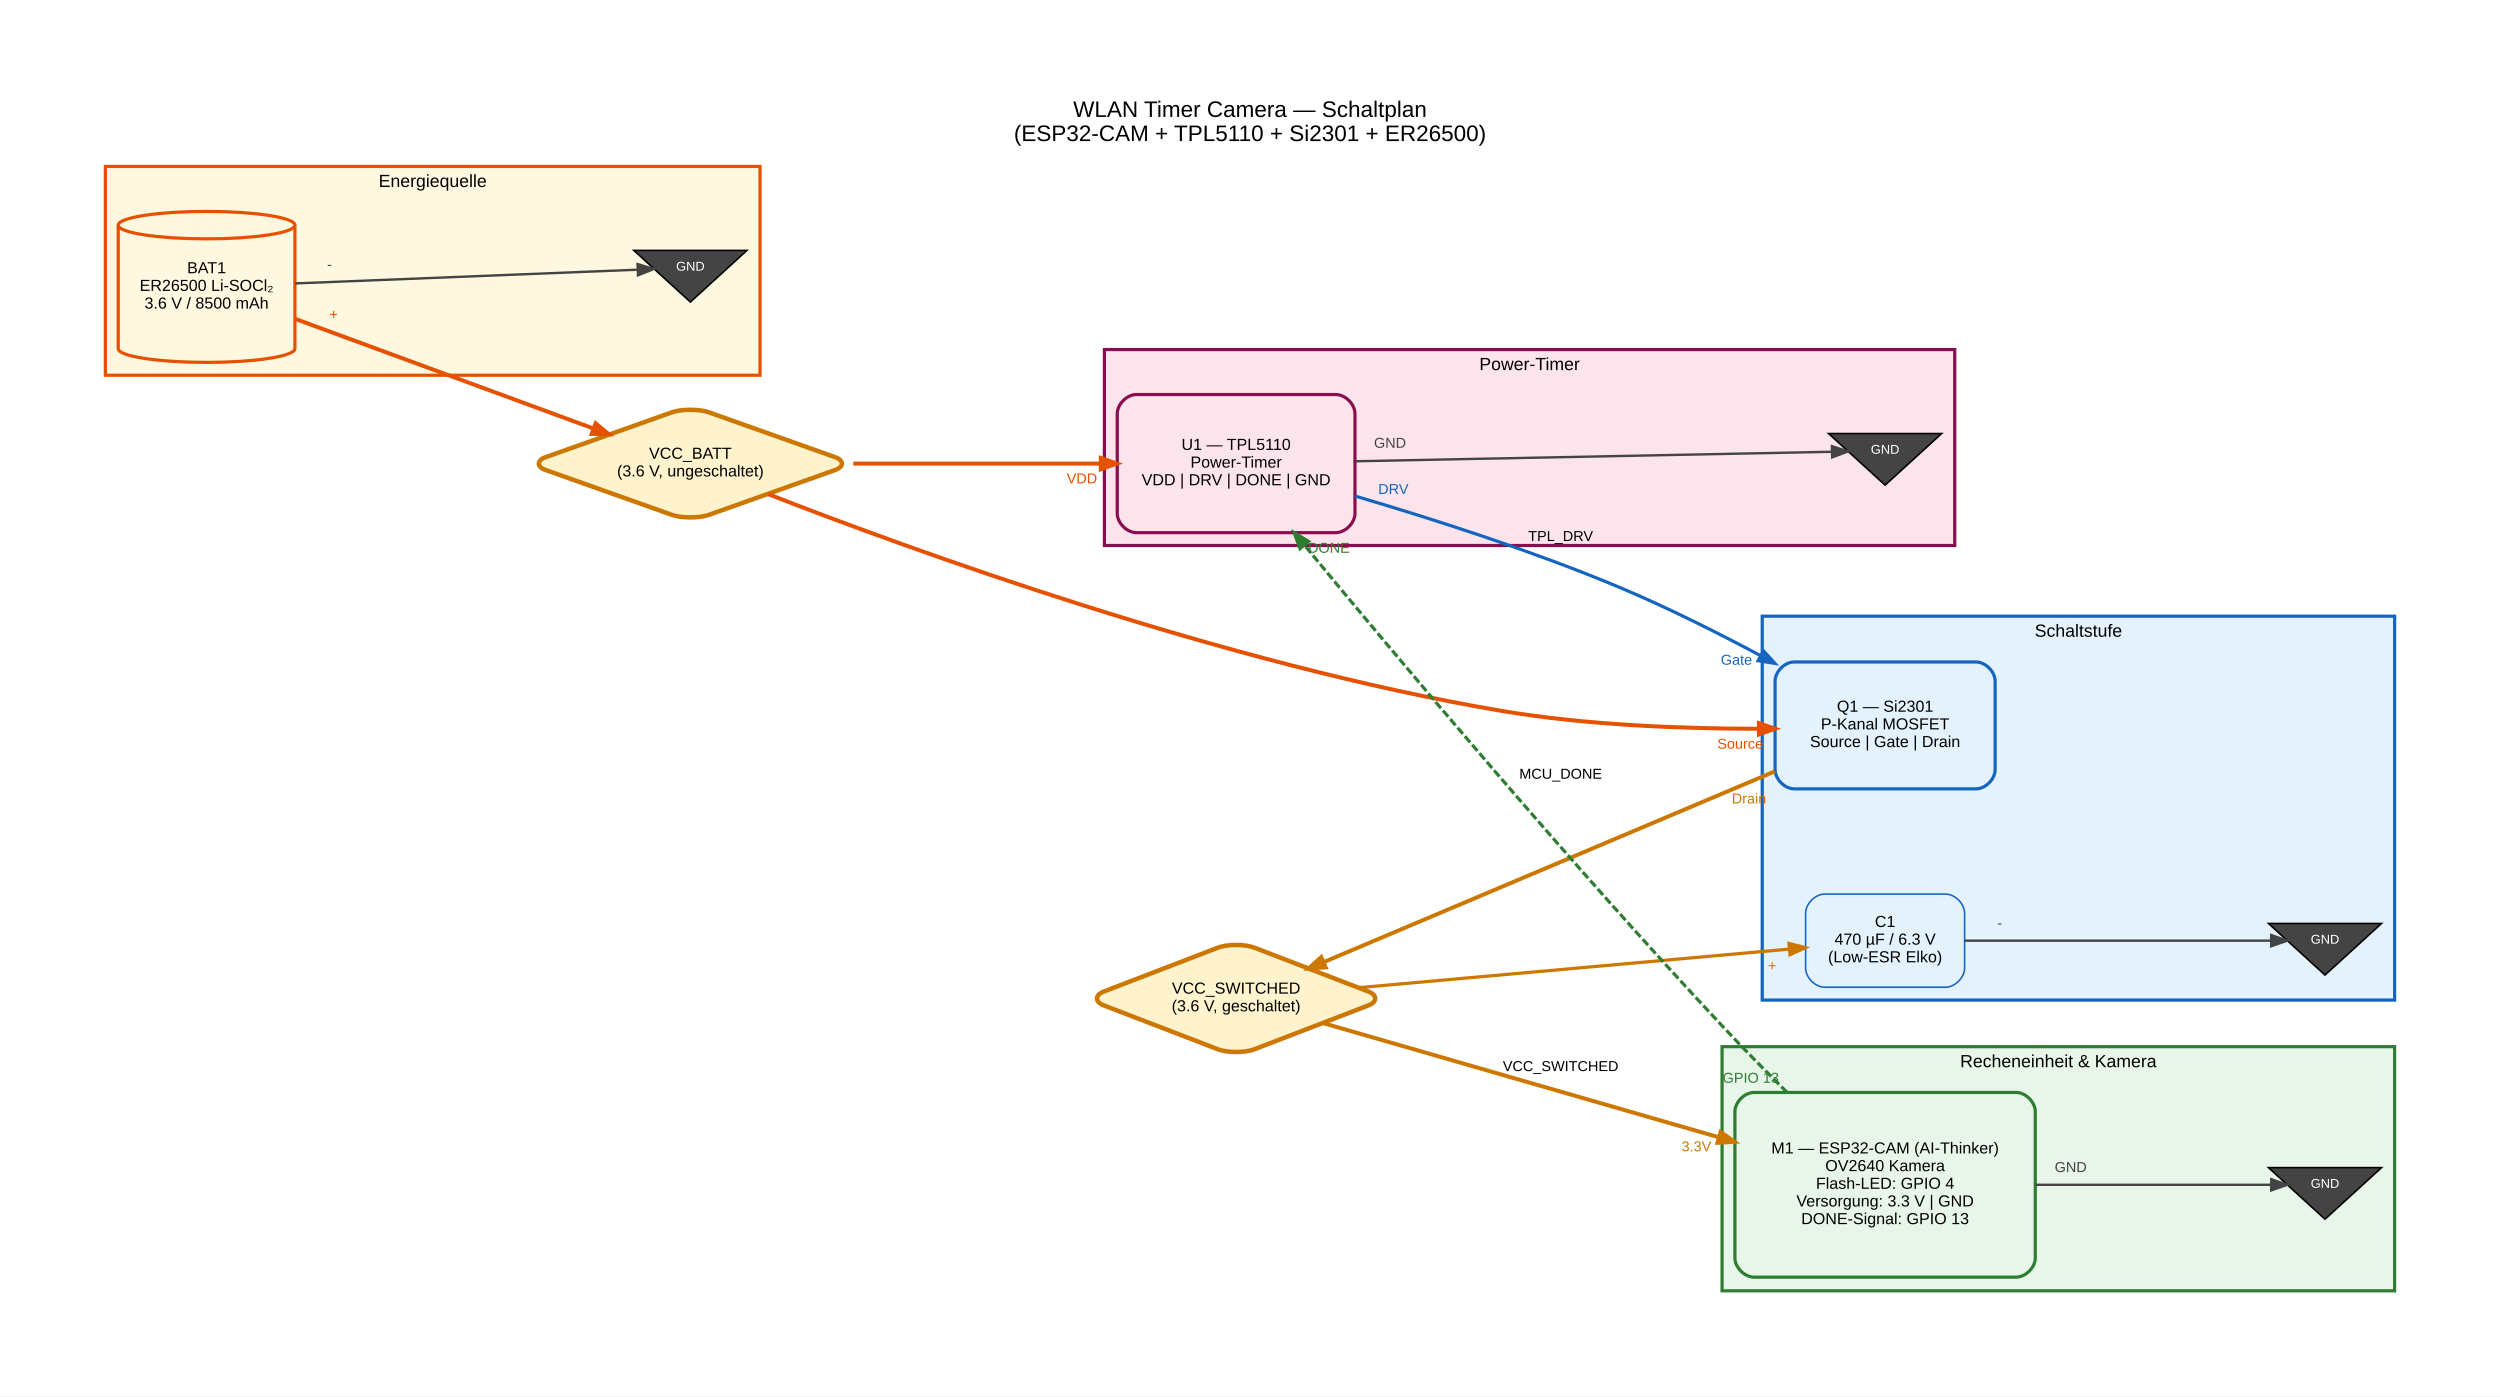
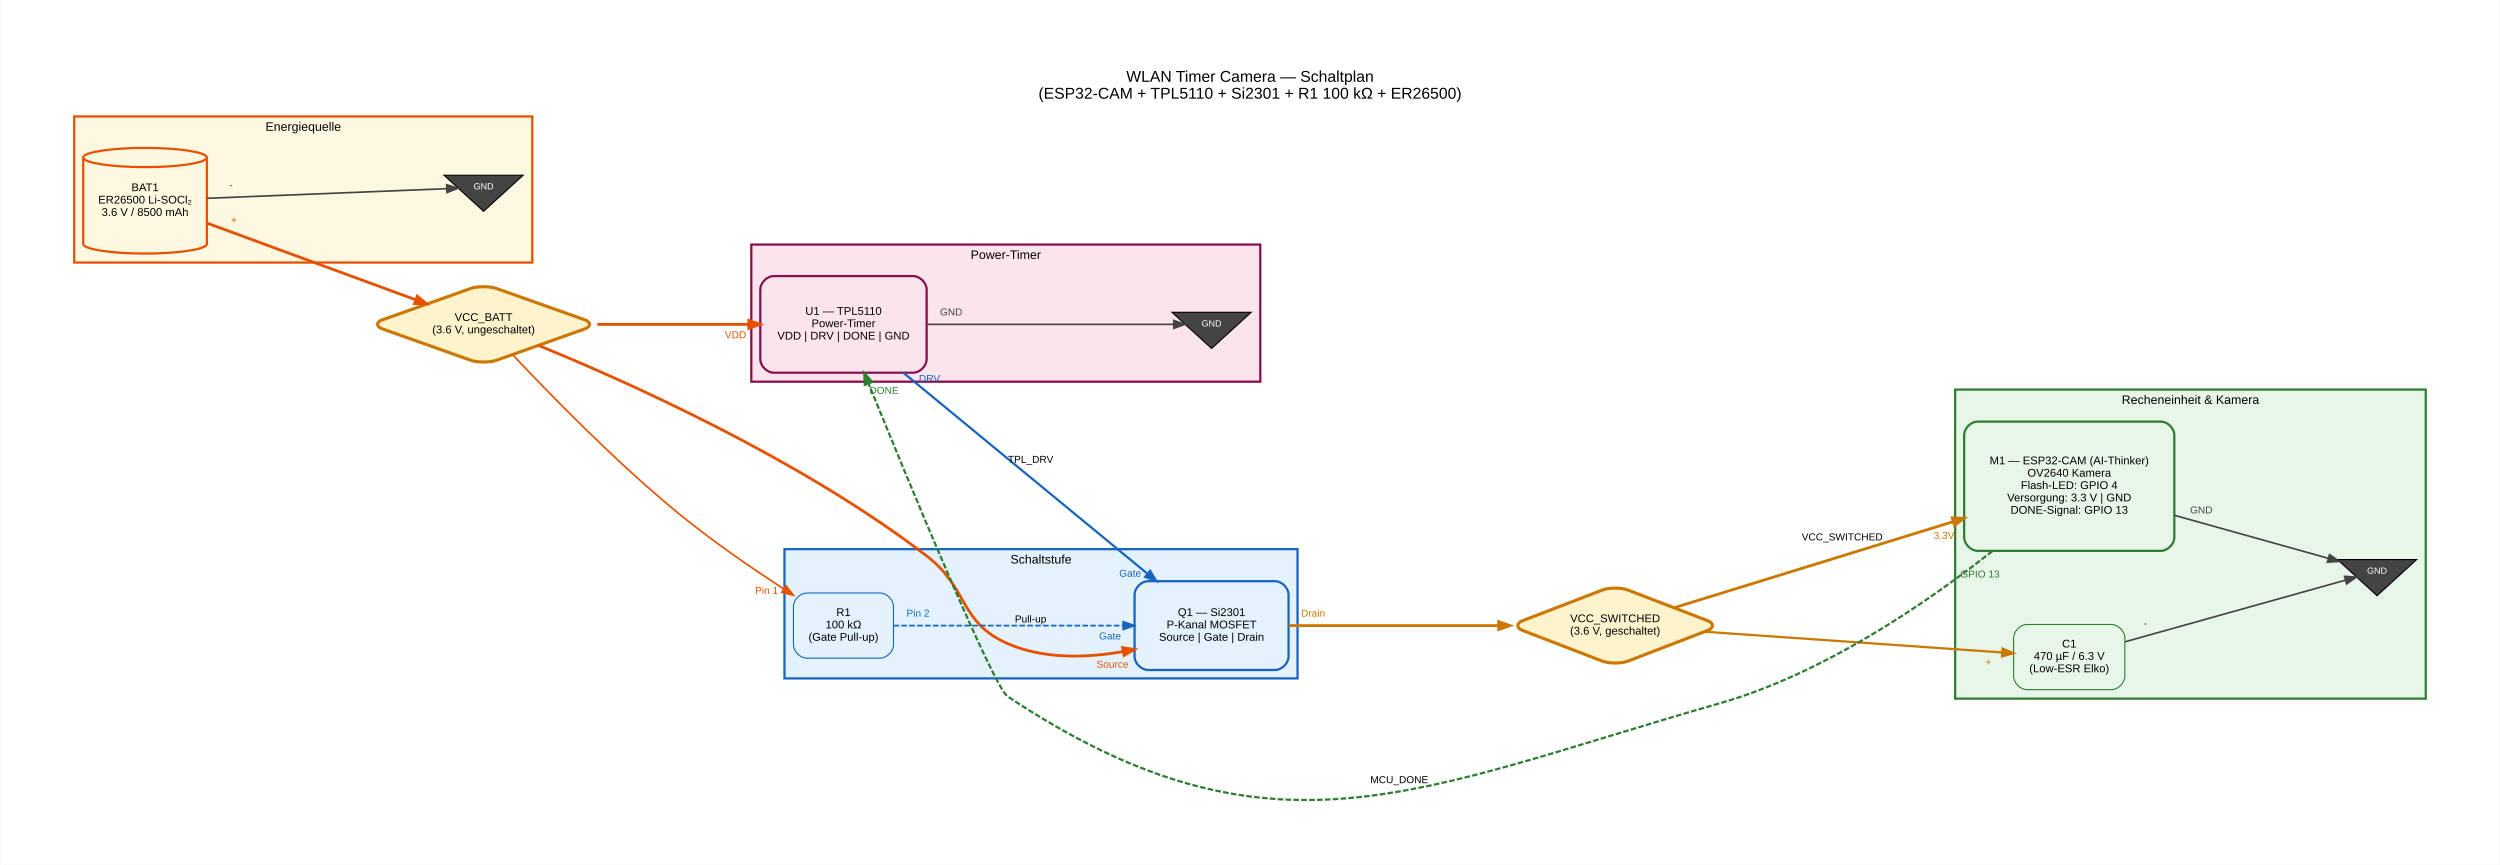
- <svg xmlns="http://www.w3.org/2000/svg" width="1556pt" height="869pt" viewBox="0.00 0.00 1556.40 869.20">
-   <g id="graph0" class="graph" transform="scale(1 1) rotate(0) translate(57.6 811.6)">
-     <polygon fill="white" stroke="transparent" points="-57.6,57.6 -57.6,-811.6 1498.8,-811.6 1498.8,57.6 -57.6,57.6" />
-     <text text-anchor="middle" x="720.6" y="-738.8" font-family="Arial" font-size="14.00">WLAN Timer Camera — Schaltplan</text>
-     <text text-anchor="middle" x="720.6" y="-723.8" font-family="Arial" font-size="14.00">(ESP32-CAM + TPL5110 + Si2301 + ER26500)</text>
+ <svg xmlns="http://www.w3.org/2000/svg" width="2223pt" height="769pt" viewBox="0.00 0.00 2223.40 769.45">
+   <g id="graph0" class="graph" transform="scale(1 1) rotate(0) translate(57.6 711.85)">
+     <polygon fill="white" stroke="transparent" points="-57.6,57.6 -57.6,-711.85 2165.8,-711.85 2165.8,57.6 -57.6,57.6" />
+     <text text-anchor="middle" x="1054.1" y="-639.05" font-family="Arial" font-size="14.00">WLAN Timer Camera — Schaltplan</text>
+     <text text-anchor="middle" x="1054.1" y="-624.05" font-family="Arial" font-size="14.00">(ESP32-CAM + TPL5110 + Si2301 + R1 100 kΩ + ER26500)</text>
    <g id="clust1" class="cluster">
-       <polygon fill="#fff8e1" stroke="#e65100" stroke-width="2" points="8,-578 8,-708 415.56,-708 415.56,-578 8,-578" />
-       <text text-anchor="middle" x="211.78" y="-695.2" font-family="Arial" font-size="11.00">Energiequelle</text>
+       <polygon fill="#fff8e1" stroke="#e65100" stroke-width="2" points="8,-478.25 8,-608.25 415.56,-608.25 415.56,-478.25 8,-478.25" />
+       <text text-anchor="middle" x="211.78" y="-595.45" font-family="Arial" font-size="11.00">Energiequelle</text>
    </g>
    <g id="clust2" class="cluster">
-       <polygon fill="#fce4ec" stroke="#880e4f" stroke-width="2" points="629.95,-472 629.95,-594 1159.35,-594 1159.35,-472 629.95,-472" />
-       <text text-anchor="middle" x="894.65" y="-581.2" font-family="Arial" font-size="11.00">Power-Timer</text>
+       <polygon fill="#fce4ec" stroke="#880e4f" stroke-width="2" points="610.4,-372.25 610.4,-494.25 1063.26,-494.25 1063.26,-372.25 610.4,-372.25" />
+       <text text-anchor="middle" x="836.83" y="-481.45" font-family="Arial" font-size="11.00">Power-Timer</text>
    </g>
    <g id="clust3" class="cluster">
-       <polygon fill="#e3f2fd" stroke="#1565c0" stroke-width="2" points="1039.49,-189 1039.49,-428 1433.2,-428 1433.2,-189 1039.49,-189" />
-       <text text-anchor="middle" x="1236.35" y="-415.2" font-family="Arial" font-size="11.00">Schaltstufe</text>
+       <polygon fill="#e3f2fd" stroke="#1565c0" stroke-width="2" points="639.9,-108.25 639.9,-223.25 1096.4,-223.25 1096.4,-108.25 639.9,-108.25" />
+       <text text-anchor="middle" x="868.15" y="-210.45" font-family="Arial" font-size="11.00">Schaltstufe</text>
    </g>
    <g id="clust4" class="cluster">
-       <polygon fill="#e8f5e9" stroke="#2e7d32" stroke-width="2" points="1014.49,-8 1014.49,-160 1433.2,-160 1433.2,-8 1014.49,-8" />
-       <text text-anchor="middle" x="1223.85" y="-147.2" font-family="Arial" font-size="11.00">Recheneinheit &amp; Kamera</text>
+       <polygon fill="#e8f5e9" stroke="#2e7d32" stroke-width="2" points="1681.49,-90.25 1681.49,-365.25 2100.2,-365.25 2100.2,-90.25 1681.49,-90.25" />
+       <text text-anchor="middle" x="1890.85" y="-352.45" font-family="Arial" font-size="11.00">Recheneinheit &amp; Kamera</text>
    </g>
    <g id="node1" class="node">
-       <polygon fill="#444444" stroke="black" points="372.2,-623.57 407.41,-655.71 336.99,-655.71 372.2,-623.57" />
-       <text text-anchor="middle" x="372.2" y="-643.1" font-family="Arial" font-size="8.00" fill="white">GND</text>
+       <polygon fill="#444444" stroke="black" points="372.2,-523.83 407.41,-555.97 336.99,-555.97 372.2,-523.83" />
+       <text text-anchor="middle" x="372.2" y="-543.35" font-family="Arial" font-size="8.00" fill="white">GND</text>
    </g>
    <g id="node2" class="node">
-       <polygon fill="#444444" stroke="black" points="1115.99,-509.57 1151.2,-541.71 1080.78,-541.71 1115.99,-509.57" />
-       <text text-anchor="middle" x="1115.99" y="-529.1" font-family="Arial" font-size="8.00" fill="white">GND</text>
+       <polygon fill="#444444" stroke="black" points="1019.9,-401.83 1055.11,-433.97 984.69,-433.97 1019.9,-401.83" />
+       <text text-anchor="middle" x="1019.9" y="-421.35" font-family="Arial" font-size="8.00" fill="white">GND</text>
    </g>
    <g id="node3" class="node">
-       <polygon fill="#444444" stroke="black" points="1389.85,-204.57 1425.06,-236.71 1354.64,-236.71 1389.85,-204.57" />
-       <text text-anchor="middle" x="1389.85" y="-224.1" font-family="Arial" font-size="8.00" fill="white">GND</text>
+       <polygon fill="#444444" stroke="black" points="2056.85,-181.83 2092.06,-213.97 2021.64,-213.97 2056.85,-181.83" />
+       <text text-anchor="middle" x="2056.85" y="-201.35" font-family="Arial" font-size="8.00" fill="white">GND</text>
    </g>
    <g id="node4" class="node">
-       <polygon fill="#444444" stroke="black" points="1389.85,-52.57 1425.06,-84.71 1354.64,-84.71 1389.85,-52.57" />
-       <text text-anchor="middle" x="1389.85" y="-72.1" font-family="Arial" font-size="8.00" fill="white">GND</text>
+       <path fill="#fff3cd" stroke="#cc7700" stroke-width="2.8" d="M360.89,-455.24C360.89,-455.24 282.11,-427.27 282.11,-427.27 276.45,-425.26 276.45,-421.25 282.11,-419.24 282.11,-419.24 360.89,-391.27 360.89,-391.27 366.55,-389.26 377.85,-389.26 383.51,-391.27 383.51,-391.27 462.29,-419.24 462.29,-419.24 467.95,-421.25 467.95,-425.26 462.29,-427.27 462.29,-427.27 383.51,-455.24 383.51,-455.24 377.85,-457.25 366.55,-457.25 360.89,-455.24" />
+       <text text-anchor="middle" x="372.2" y="-426.25" font-family="Arial" font-size="10.00">VCC_BATT</text>
+       <text text-anchor="middle" x="372.2" y="-415.25" font-family="Arial" font-size="10.00">(3.6 V, ungeschaltet)</text>
+     </g>
+     <g id="node7" class="node">
+       <path fill="#fce4ec" stroke="#880e4f" stroke-width="2" d="M754.4,-466.25C754.4,-466.25 630.4,-466.25 630.4,-466.25 624.4,-466.25 618.4,-460.25 618.4,-454.25 618.4,-454.25 618.4,-392.25 618.4,-392.25 618.4,-386.25 624.4,-380.25 630.4,-380.25 630.4,-380.25 754.4,-380.25 754.4,-380.25 760.4,-380.25 766.4,-386.25 766.4,-392.25 766.4,-392.25 766.4,-454.25 766.4,-454.25 766.4,-460.25 760.4,-466.25 754.4,-466.25" />
+       <text text-anchor="middle" x="692.4" y="-431.75" font-family="Arial" font-size="10.00">U1 — TPL5110</text>
+       <text text-anchor="middle" x="692.4" y="-420.75" font-family="Arial" font-size="10.00">Power-Timer</text>
+       <text text-anchor="middle" x="692.4" y="-409.75" font-family="Arial" font-size="10.00">VDD | DRV | DONE | GND</text>
+     </g>
+     <g id="edge2" class="edge">
+       <path fill="none" stroke="#e65100" stroke-width="2.5" d="M473.44,-423.25C516.78,-423.25 566.9,-423.25 608.14,-423.25" />
+       <polygon fill="#e65100" stroke="#e65100" stroke-width="2.5" points="608.15,-426.75 618.15,-423.25 608.15,-419.75 608.15,-426.75" />
+       <text text-anchor="middle" x="596.4" y="-410.91" font-family="Arial" font-size="9.00" fill="#e65100">VDD</text>
+     </g>
+     <g id="node8" class="node">
+       <path fill="#e3f2fd" stroke="#1565c0" stroke-width="2" d="M1076.4,-194.75C1076.4,-194.75 963.4,-194.75 963.4,-194.75 957.4,-194.75 951.4,-188.75 951.4,-182.75 951.4,-182.75 951.4,-127.75 951.4,-127.75 951.4,-121.75 957.4,-115.75 963.4,-115.75 963.4,-115.75 1076.4,-115.75 1076.4,-115.75 1082.4,-115.75 1088.4,-121.75 1088.4,-127.75 1088.4,-127.75 1088.4,-182.75 1088.4,-182.75 1088.4,-188.75 1082.4,-194.75 1076.4,-194.75" />
+       <text text-anchor="middle" x="1019.9" y="-163.75" font-family="Arial" font-size="10.00">Q1 — Si2301</text>
+       <text text-anchor="middle" x="1019.9" y="-152.75" font-family="Arial" font-size="10.00">P-Kanal MOSFET</text>
+       <text text-anchor="middle" x="1019.9" y="-141.75" font-family="Arial" font-size="10.00">Source | Gate | Drain</text>
+     </g>
+     <g id="edge3" class="edge">
+       <path fill="none" stroke="#e65100" stroke-width="2.5" d="M421.05,-404.52C498.29,-372.94 653.25,-303.99 766.4,-217.25 803.84,-188.55 795.18,-158.18 838.4,-139.25 870.26,-125.3 908.27,-126.39 941.17,-132.12" />
+       <polygon fill="#e65100" stroke="#e65100" stroke-width="2.5" points="940.73,-135.6 951.21,-134.04 942.04,-128.73 940.73,-135.6" />
+       <text text-anchor="middle" x="931.75" y="-117.8" font-family="Arial" font-size="9.00" fill="#e65100">Source</text>
+     </g>
+     <g id="node9" class="node">
+       <path fill="#e3f2fd" stroke="#1565c0" d="M724.9,-184.25C724.9,-184.25 659.9,-184.25 659.9,-184.25 653.9,-184.25 647.9,-178.25 647.9,-172.25 647.9,-172.25 647.9,-138.25 647.9,-138.25 647.9,-132.25 653.9,-126.25 659.9,-126.25 659.9,-126.25 724.9,-126.25 724.9,-126.25 730.9,-126.25 736.9,-132.25 736.9,-138.25 736.9,-138.25 736.9,-172.25 736.9,-172.25 736.9,-178.25 730.9,-184.25 724.9,-184.25" />
+       <text text-anchor="middle" x="692.4" y="-163.75" font-family="Arial" font-size="10.00">R1</text>
+       <text text-anchor="middle" x="692.4" y="-152.75" font-family="Arial" font-size="10.00">100 kΩ</text>
+       <text text-anchor="middle" x="692.4" y="-141.75" font-family="Arial" font-size="10.00">(Gate Pull-up)</text>
+     </g>
+     <g id="edge4" class="edge">
+       <path fill="none" stroke="#e65100" stroke-width="1.5" d="M398.15,-396.17C430.53,-361.69 489.53,-301.07 545.4,-255.25 575.11,-230.89 610.64,-206.47 639.21,-187.86" />
+       <polygon fill="#e65100" stroke="#e65100" stroke-width="1.5" points="641.34,-190.64 647.83,-182.27 637.54,-184.77 641.34,-190.64" />
+       <text text-anchor="middle" x="624.06" y="-183.37" font-family="Arial" font-size="9.00" fill="#e65100">Pin 1</text>
    </g>
    <g id="node5" class="node">
-       <path fill="#fff3cd" stroke="#cc7700" stroke-width="2.8" d="M360.89,-554.99C360.89,-554.99 282.11,-527.01 282.11,-527.01 276.45,-525.01 276.45,-520.99 282.11,-518.99 282.11,-518.99 360.89,-491.01 360.89,-491.01 366.55,-489.01 377.85,-489.01 383.51,-491.01 383.51,-491.01 462.29,-518.99 462.29,-518.99 467.95,-520.99 467.95,-525.01 462.29,-527.01 462.29,-527.01 383.51,-554.99 383.51,-554.99 377.85,-556.99 366.55,-556.99 360.89,-554.99" />
-       <text text-anchor="middle" x="372.2" y="-526" font-family="Arial" font-size="10.00">VCC_BATT</text>
-       <text text-anchor="middle" x="372.2" y="-515" font-family="Arial" font-size="10.00">(3.6 V, ungeschaltet)</text>
+       <path fill="#fff3cd" stroke="#cc7700" stroke-width="2.8" d="M1367.75,-186.95C1367.75,-186.95 1296.55,-159.56 1296.55,-159.56 1290.95,-157.41 1290.95,-153.1 1296.55,-150.95 1296.55,-150.95 1367.75,-123.56 1367.75,-123.56 1373.35,-121.41 1384.55,-121.41 1390.15,-123.56 1390.15,-123.56 1461.34,-150.95 1461.34,-150.95 1466.94,-153.1 1466.94,-157.41 1461.34,-159.56 1461.34,-159.56 1390.15,-186.95 1390.15,-186.95 1384.55,-189.1 1373.35,-189.1 1367.75,-186.95" />
+       <text text-anchor="middle" x="1378.95" y="-158.25" font-family="Arial" font-size="10.00">VCC_SWITCHED</text>
+       <text text-anchor="middle" x="1378.95" y="-147.25" font-family="Arial" font-size="10.00">(3.6 V, geschaltet)</text>
    </g>
-     <g id="node8" class="node">
-       <path fill="#fce4ec" stroke="#880e4f" stroke-width="2" d="M773.95,-566C773.95,-566 649.95,-566 649.95,-566 643.95,-566 637.95,-560 637.95,-554 637.95,-554 637.95,-492 637.95,-492 637.95,-486 643.95,-480 649.95,-480 649.95,-480 773.95,-480 773.95,-480 779.95,-480 785.95,-486 785.95,-492 785.95,-492 785.95,-554 785.95,-554 785.95,-560 779.95,-566 773.95,-566" />
-       <text text-anchor="middle" x="711.95" y="-531.5" font-family="Arial" font-size="10.00">U1 — TPL5110</text>
-       <text text-anchor="middle" x="711.95" y="-520.5" font-family="Arial" font-size="10.00">Power-Timer</text>
-       <text text-anchor="middle" x="711.95" y="-509.5" font-family="Arial" font-size="10.00">VDD | DRV | DONE | GND</text>
+     <g id="node10" class="node">
+       <path fill="#e8f5e9" stroke="#2e7d32" stroke-width="2" d="M1864.49,-336.75C1864.49,-336.75 1701.49,-336.75 1701.49,-336.75 1695.49,-336.75 1689.49,-330.75 1689.49,-324.75 1689.49,-324.75 1689.49,-233.75 1689.49,-233.75 1689.49,-227.75 1695.49,-221.75 1701.49,-221.75 1701.49,-221.75 1864.49,-221.75 1864.49,-221.75 1870.49,-221.75 1876.49,-227.75 1876.49,-233.75 1876.49,-233.75 1876.49,-324.75 1876.49,-324.75 1876.49,-330.75 1870.49,-336.75 1864.49,-336.75" />
+       <text text-anchor="middle" x="1782.99" y="-298.75" font-family="Arial" font-size="10.00">M1 — ESP32-CAM (AI-Thinker)</text>
+       <text text-anchor="middle" x="1782.99" y="-287.75" font-family="Arial" font-size="10.00">OV2640 Kamera</text>
+       <text text-anchor="middle" x="1782.99" y="-276.75" font-family="Arial" font-size="10.00">Flash-LED: GPIO 4</text>
+       <text text-anchor="middle" x="1782.99" y="-265.75" font-family="Arial" font-size="10.00">Versorgung: 3.3 V | GND</text>
+       <text text-anchor="middle" x="1782.99" y="-254.75" font-family="Arial" font-size="10.00">DONE-Signal: GPIO 13</text>
    </g>
-     <g id="edge2" class="edge">
-       <path fill="none" stroke="#e65100" stroke-width="2.5" d="M473.62,-523C522.71,-523 581.1,-523 627.67,-523" />
-       <polygon fill="#e65100" stroke="#e65100" stroke-width="2.5" points="627.73,-526.5 637.73,-523 627.73,-519.5 627.73,-526.5" />
-       <text text-anchor="middle" x="615.98" y="-510.66" font-family="Arial" font-size="9.00" fill="#e65100">VDD</text>
+     <g id="edge9" class="edge">
+       <path fill="none" stroke="#cc7700" stroke-width="2.5" d="M1431.68,-171.21C1494.02,-190.44 1600.24,-223.2 1679.4,-247.61" />
+       <polygon fill="#cc7700" stroke="#cc7700" stroke-width="2.5" points="1678.82,-251.1 1689.41,-250.7 1680.88,-244.41 1678.82,-251.1" />
+       <text text-anchor="middle" x="1580.99" y="-231.05" font-family="Arial" font-size="9.00">VCC_SWITCHED</text>
+       <text text-anchor="middle" x="1671.61" y="-232.4" font-family="Arial" font-size="9.00" fill="#cc7700">3.3V</text>
    </g>
-     <g id="node9" class="node">
-       <path fill="#e3f2fd" stroke="#1565c0" stroke-width="2" d="M1172.49,-399.5C1172.49,-399.5 1059.49,-399.5 1059.49,-399.5 1053.49,-399.5 1047.49,-393.5 1047.49,-387.5 1047.49,-387.5 1047.49,-332.5 1047.49,-332.5 1047.49,-326.5 1053.49,-320.5 1059.49,-320.5 1059.49,-320.5 1172.49,-320.5 1172.49,-320.5 1178.49,-320.5 1184.49,-326.5 1184.49,-332.5 1184.49,-332.5 1184.49,-387.5 1184.49,-387.5 1184.49,-393.5 1178.49,-399.5 1172.49,-399.5" />
-       <text text-anchor="middle" x="1115.99" y="-368.5" font-family="Arial" font-size="10.00">Q1 — Si2301</text>
-       <text text-anchor="middle" x="1115.99" y="-357.5" font-family="Arial" font-size="10.00">P-Kanal MOSFET</text>
-       <text text-anchor="middle" x="1115.99" y="-346.5" font-family="Arial" font-size="10.00">Source | Gate | Drain</text>
+     <g id="node11" class="node">
+       <path fill="#e8f5e9" stroke="#2e7d32" d="M1820.49,-156.25C1820.49,-156.25 1745.49,-156.25 1745.49,-156.25 1739.49,-156.25 1733.49,-150.25 1733.49,-144.25 1733.49,-144.25 1733.49,-110.25 1733.49,-110.25 1733.49,-104.25 1739.49,-98.25 1745.49,-98.25 1745.49,-98.25 1820.49,-98.25 1820.49,-98.25 1826.49,-98.25 1832.49,-104.25 1832.49,-110.25 1832.49,-110.25 1832.49,-144.25 1832.49,-144.25 1832.49,-150.25 1826.49,-156.25 1820.49,-156.25" />
+       <text text-anchor="middle" x="1782.99" y="-135.75" font-family="Arial" font-size="10.00">C1</text>
+       <text text-anchor="middle" x="1782.99" y="-124.75" font-family="Arial" font-size="10.00">470 µF / 6.3 V</text>
+       <text text-anchor="middle" x="1782.99" y="-113.75" font-family="Arial" font-size="10.00">(Low-ESR Elko)</text>
    </g>
-     <g id="edge3" class="edge">
-       <path fill="none" stroke="#e65100" stroke-width="2.5" d="M420.53,-504.02C508.71,-469.68 704.86,-398.12 877.49,-369 930.37,-360.08 990.77,-357.9 1037.43,-357.91" />
-       <polygon fill="#e65100" stroke="#e65100" stroke-width="2.5" points="1037.45,-361.41 1047.47,-357.95 1037.48,-354.41 1037.45,-361.41" />
-       <text text-anchor="middle" x="1025.75" y="-345.52" font-family="Arial" font-size="9.00" fill="#e65100">Source</text>
+     <g id="edge8" class="edge">
+       <path fill="none" stroke="#cc7700" stroke-width="2" d="M1458.42,-149.79C1536.02,-144.39 1653.01,-136.24 1723.02,-131.36" />
+       <polygon fill="#cc7700" stroke="#cc7700" stroke-width="2" points="1723.68,-134.82 1733.41,-130.64 1723.19,-127.84 1723.68,-134.82" />
+       <text text-anchor="middle" x="1711.01" y="-119.83" font-family="Arial" font-size="9.00" fill="#cc7700">+</text>
    </g>
    <g id="node6" class="node">
-       <path fill="#fff3cd" stroke="#cc7700" stroke-width="2.8" d="M700.75,-221.69C700.75,-221.69 629.55,-194.31 629.55,-194.31 623.95,-192.15 623.95,-187.85 629.55,-185.69 629.55,-185.69 700.75,-158.31 700.75,-158.31 706.35,-156.15 717.55,-156.15 723.15,-158.31 723.15,-158.31 794.34,-185.69 794.34,-185.69 799.94,-187.85 799.94,-192.15 794.34,-194.31 794.34,-194.31 723.15,-221.69 723.15,-221.69 717.55,-223.85 706.35,-223.85 700.75,-221.69" />
-       <text text-anchor="middle" x="711.95" y="-193" font-family="Arial" font-size="10.00">VCC_SWITCHED</text>
-       <text text-anchor="middle" x="711.95" y="-182" font-family="Arial" font-size="10.00">(3.6 V, geschaltet)</text>
+       <path fill="#fff8e1" stroke="#e65100" stroke-width="2" d="M126,-571.71C126,-576.42 101.35,-580.25 71,-580.25 40.65,-580.25 16,-576.42 16,-571.71 16,-571.71 16,-494.8 16,-494.8 16,-490.09 40.65,-486.25 71,-486.25 101.35,-486.25 126,-490.09 126,-494.8 126,-494.8 126,-571.71 126,-571.71" />
+       <path fill="none" stroke="#e65100" stroke-width="2" d="M126,-571.71C126,-566.99 101.35,-563.16 71,-563.16 40.65,-563.16 16,-566.99 16,-571.71" />
+       <text text-anchor="middle" x="71" y="-541.75" font-family="Arial" font-size="10.00">BAT1</text>
+       <text text-anchor="middle" x="71" y="-530.75" font-family="Arial" font-size="10.00">ER26500 Li-SOCl₂</text>
+       <text text-anchor="middle" x="71" y="-519.75" font-family="Arial" font-size="10.00">3.6 V / 8500 mAh</text>
    </g>
-     <g id="node10" class="node">
-       <path fill="#e3f2fd" stroke="#1565c0" d="M1153.49,-255C1153.49,-255 1078.49,-255 1078.49,-255 1072.49,-255 1066.49,-249 1066.49,-243 1066.49,-243 1066.49,-209 1066.49,-209 1066.49,-203 1072.49,-197 1078.49,-197 1078.49,-197 1153.49,-197 1153.49,-197 1159.49,-197 1165.49,-203 1165.49,-209 1165.49,-209 1165.49,-243 1165.49,-243 1165.49,-249 1159.49,-255 1153.49,-255" />
-       <text text-anchor="middle" x="1115.99" y="-234.5" font-family="Arial" font-size="10.00">C1</text>
-       <text text-anchor="middle" x="1115.99" y="-223.5" font-family="Arial" font-size="10.00">470 µF / 6.3 V</text>
-       <text text-anchor="middle" x="1115.99" y="-212.5" font-family="Arial" font-size="10.00">(Low-ESR Elko)</text>
+     <g id="edge11" class="edge">
+       <path fill="none" stroke="#444444" stroke-width="1.5" d="M126.18,-535.43C188.44,-537.92 288.54,-541.94 339.37,-543.98" />
+       <polygon fill="#444444" stroke="#444444" stroke-width="1.5" points="339.31,-547.48 349.44,-544.38 339.59,-540.48 339.31,-547.48" />
+       <text text-anchor="middle" x="147.51" y="-544.23" font-family="Arial" font-size="9.00" fill="#444444">-</text>
+     </g>
+     <g id="edge1" class="edge">
+       <path fill="none" stroke="#e65100" stroke-width="2.5" d="M126.18,-513.33C178.61,-494.06 257.86,-464.92 311.94,-445.04" />
+       <polygon fill="#e65100" stroke="#e65100" stroke-width="2.5" points="313.22,-448.3 321.4,-441.56 310.8,-441.73 313.22,-448.3" />
+       <text text-anchor="middle" x="150.1" y="-513.15" font-family="Arial" font-size="9.00" fill="#e65100">+</text>
+     </g>
+     <g id="edge12" class="edge">
+       <path fill="none" stroke="#444444" stroke-width="1.5" d="M766.45,-423.25C835.22,-423.25 935.07,-423.25 986.14,-423.25" />
+       <polygon fill="#444444" stroke="#444444" stroke-width="1.5" points="986.26,-426.75 996.26,-423.25 986.26,-419.75 986.26,-426.75" />
+       <text text-anchor="middle" x="788.2" y="-431.2" font-family="Arial" font-size="9.00" fill="#444444">GND</text>
+     </g>
+     <g id="edge5" class="edge">
+       <path fill="none" stroke="#1565c0" stroke-width="2" d="M745.7,-380.2C805.12,-331.27 901.74,-251.72 962.72,-201.51" />
+       <polygon fill="#1565c0" stroke="#1565c0" stroke-width="2" points="965.22,-203.99 970.71,-194.93 960.77,-198.58 965.22,-203.99" />
+       <text text-anchor="middle" x="858.9" y="-300.05" font-family="Arial" font-size="9.00">TPL_DRV</text>
+       <text text-anchor="middle" x="947.47" y="-198.72" font-family="Arial" font-size="9.00" fill="#1565c0">Gate</text>
+       <text text-anchor="middle" x="768.94" y="-372" font-family="Arial" font-size="9.00" fill="#1565c0">DRV</text>
+     </g>
+     <g id="edge7" class="edge">
+       <path fill="none" stroke="#cc7700" stroke-width="2.5" d="M1088.48,-155.25C1141.13,-155.25 1215.11,-155.25 1275.1,-155.25" />
+       <polygon fill="#cc7700" stroke="#cc7700" stroke-width="2.5" points="1275.37,-158.75 1285.37,-155.25 1275.37,-151.75 1275.37,-158.75" />
+       <text text-anchor="middle" x="1110.23" y="-163.2" font-family="Arial" font-size="9.00" fill="#cc7700">Drain</text>
    </g>
    <g id="edge6" class="edge">
-       <path fill="none" stroke="#cc7700" stroke-width="2" d="M788.1,-196.73C865.76,-203.68 985.36,-214.39 1056.33,-220.75" />
-       <polygon fill="#cc7700" stroke="#cc7700" stroke-width="2" points="1056.16,-224.25 1066.43,-221.65 1056.79,-217.27 1056.16,-224.25" />
-       <text text-anchor="middle" x="1045.67" y="-207.41" font-family="Arial" font-size="9.00" fill="#cc7700">+</text>
+       <path fill="none" stroke="#1565c0" stroke-width="1.5" stroke-dasharray="5,2" d="M736.96,-155.25C789.09,-155.25 877.32,-155.25 941.22,-155.25" />
+       <polygon fill="#1565c0" stroke="#1565c0" stroke-width="1.5" points="941.26,-158.75 951.26,-155.25 941.26,-151.75 941.26,-158.75" />
+       <text text-anchor="middle" x="858.9" y="-158.05" font-family="Arial" font-size="9.00">Pull-up</text>
+       <text text-anchor="middle" x="929.51" y="-142.91" font-family="Arial" font-size="9.00" fill="#1565c0">Gate</text>
+       <text text-anchor="middle" x="758.71" y="-163.2" font-family="Arial" font-size="9.00" fill="#1565c0">Pin 2</text>
    </g>
-     <g id="node11" class="node">
-       <path fill="#e8f5e9" stroke="#2e7d32" stroke-width="2" d="M1197.49,-131.5C1197.49,-131.5 1034.49,-131.5 1034.49,-131.5 1028.49,-131.5 1022.49,-125.5 1022.49,-119.5 1022.49,-119.5 1022.49,-28.5 1022.49,-28.5 1022.49,-22.5 1028.49,-16.5 1034.49,-16.5 1034.49,-16.5 1197.49,-16.5 1197.49,-16.5 1203.49,-16.5 1209.49,-22.5 1209.49,-28.5 1209.49,-28.5 1209.49,-119.5 1209.49,-119.5 1209.49,-125.5 1203.49,-131.5 1197.49,-131.5" />
-       <text text-anchor="middle" x="1115.99" y="-93.5" font-family="Arial" font-size="10.00">M1 — ESP32-CAM (AI-Thinker)</text>
-       <text text-anchor="middle" x="1115.99" y="-82.5" font-family="Arial" font-size="10.00">OV2640 Kamera</text>
-       <text text-anchor="middle" x="1115.99" y="-71.5" font-family="Arial" font-size="10.00">Flash-LED: GPIO 4</text>
-       <text text-anchor="middle" x="1115.99" y="-60.5" font-family="Arial" font-size="10.00">Versorgung: 3.3 V | GND</text>
-       <text text-anchor="middle" x="1115.99" y="-49.5" font-family="Arial" font-size="10.00">DONE-Signal: GPIO 13</text>
-     </g>
-     <g id="edge7" class="edge">
-       <path fill="none" stroke="#cc7700" stroke-width="2.5" d="M765.92,-174.72C828.39,-156.69 933.66,-126.32 1012.3,-103.63" />
-       <polygon fill="#cc7700" stroke="#cc7700" stroke-width="2.5" points="1013.6,-106.9 1022.24,-100.76 1011.66,-100.17 1013.6,-106.9" />
-       <text text-anchor="middle" x="913.99" y="-144.8" font-family="Arial" font-size="9.00">VCC_SWITCHED</text>
-       <text text-anchor="middle" x="998.53" y="-94.85" font-family="Arial" font-size="9.00" fill="#cc7700">3.3V</text>
-     </g>
-     <g id="node7" class="node">
-       <path fill="#fff8e1" stroke="#e65100" stroke-width="2" d="M126,-671.45C126,-676.17 101.35,-680 71,-680 40.65,-680 16,-676.17 16,-671.45 16,-671.45 16,-594.55 16,-594.55 16,-589.83 40.65,-586 71,-586 101.35,-586 126,-589.83 126,-594.55 126,-594.55 126,-671.45 126,-671.45" />
-       <path fill="none" stroke="#e65100" stroke-width="2" d="M126,-671.45C126,-666.74 101.35,-662.91 71,-662.91 40.65,-662.91 16,-666.74 16,-671.45" />
-       <text text-anchor="middle" x="71" y="-641.5" font-family="Arial" font-size="10.00">BAT1</text>
-       <text text-anchor="middle" x="71" y="-630.5" font-family="Arial" font-size="10.00">ER26500 Li-SOCl₂</text>
-       <text text-anchor="middle" x="71" y="-619.5" font-family="Arial" font-size="10.00">3.6 V / 8500 mAh</text>
-     </g>
-     <g id="edge9" class="edge">
-       <path fill="none" stroke="#444444" stroke-width="1.5" d="M126.18,-635.17C188.44,-637.67 288.54,-641.68 339.37,-643.72" />
-       <polygon fill="#444444" stroke="#444444" stroke-width="1.5" points="339.31,-647.22 349.44,-644.13 339.59,-640.23 339.31,-647.22" />
-       <text text-anchor="middle" x="147.51" y="-643.98" font-family="Arial" font-size="9.00" fill="#444444">-</text>
-     </g>
-     <g id="edge1" class="edge">
-       <path fill="none" stroke="#e65100" stroke-width="2.5" d="M126.18,-613.08C178.61,-593.81 257.86,-564.67 311.94,-544.79" />
-       <polygon fill="#e65100" stroke="#e65100" stroke-width="2.5" points="313.22,-548.05 321.4,-541.31 310.8,-541.48 313.22,-548.05" />
-       <text text-anchor="middle" x="150.1" y="-612.89" font-family="Arial" font-size="9.00" fill="#e65100">+</text>
+     <g id="edge14" class="edge">
+       <path fill="none" stroke="#444444" stroke-width="1.5" d="M1876.79,-253.31C1923.19,-240.34 1977.06,-225.28 2013.5,-215.09" />
+       <polygon fill="#444444" stroke="#444444" stroke-width="1.5" points="2014.61,-218.42 2023.3,-212.35 2012.73,-211.68 2014.61,-218.42" />
+       <text text-anchor="middle" x="1900.47" y="-255.02" font-family="Arial" font-size="9.00" fill="#444444">GND</text>
    </g>
    <g id="edge10" class="edge">
-       <path fill="none" stroke="#444444" stroke-width="1.5" d="M786.22,-524.46C874.43,-526.21 1018.68,-529.08 1082.67,-530.36" />
-       <polygon fill="#444444" stroke="#444444" stroke-width="1.5" points="1082.88,-533.86 1092.95,-530.56 1083.02,-526.86 1082.88,-533.86" />
-       <text text-anchor="middle" x="807.77" y="-532.83" font-family="Arial" font-size="9.00" fill="#444444">GND</text>
+       <path fill="none" stroke="#2e7d32" stroke-width="2" stroke-dasharray="5,2" d="M1714.6,-221.53C1655.28,-174.78 1564.27,-112.53 1472.49,-86.25 1201.54,-8.7 1073.26,63.53 838.4,-92.25 825.97,-100.5 751.92,-279.33 714.71,-370.62" />
+       <polygon fill="#2e7d32" stroke="#2e7d32" stroke-width="2" points="711.43,-369.39 710.9,-379.98 717.92,-372.03 711.43,-369.39" />
+       <text text-anchor="middle" x="1186.9" y="-15.05" font-family="Arial" font-size="9.00">MCU_DONE</text>
+       <text text-anchor="middle" x="728.5" y="-361.45" font-family="Arial" font-size="9.00" fill="#2e7d32">DONE</text>
+       <text text-anchor="middle" x="1703.58" y="-198.02" font-family="Arial" font-size="9.00" fill="#2e7d32">GPIO 13</text>
    </g>
-     <g id="edge4" class="edge">
-       <path fill="none" stroke="#1565c0" stroke-width="2" d="M786.08,-502.77C833.66,-488.76 896.63,-468.62 950.49,-446 979.86,-433.67 1011.06,-418.04 1038.32,-403.5" />
-       <polygon fill="#1565c0" stroke="#1565c0" stroke-width="2" points="1040.25,-406.44 1047.4,-398.62 1036.93,-400.27 1040.25,-406.44" />
-       <text text-anchor="middle" x="913.99" y="-474.8" font-family="Arial" font-size="9.00">TPL_DRV</text>
-       <text text-anchor="middle" x="1023.44" y="-397.78" font-family="Arial" font-size="9.00" fill="#1565c0">Gate</text>
-       <text text-anchor="middle" x="809.83" y="-504.08" font-family="Arial" font-size="9.00" fill="#1565c0">DRV</text>
-     </g>
-     <g id="edge5" class="edge">
-       <path fill="none" stroke="#cc7700" stroke-width="2.5" d="M1047.35,-331.4C968.27,-297.96 839,-243.3 766.53,-212.66" />
-       <polygon fill="#cc7700" stroke="#cc7700" stroke-width="2.5" points="767.7,-209.35 757.12,-208.68 764.97,-215.8 767.7,-209.35" />
-       <text text-anchor="middle" x="1031.27" y="-311.39" font-family="Arial" font-size="9.00" fill="#cc7700">Drain</text>
-     </g>
-     <g id="edge11" class="edge">
-       <path fill="none" stroke="#444444" stroke-width="1.5" d="M1165.59,-226C1220.69,-226 1308.96,-226 1356.32,-226" />
-       <polygon fill="#444444" stroke="#444444" stroke-width="1.5" points="1356.33,-229.5 1366.33,-226 1356.33,-222.5 1356.33,-229.5" />
-       <text text-anchor="middle" x="1187.35" y="-233.94" font-family="Arial" font-size="9.00" fill="#444444">-</text>
-     </g>
-     <g id="edge12" class="edge">
-       <path fill="none" stroke="#444444" stroke-width="1.5" d="M1209.79,-74C1260.39,-74 1319.89,-74 1355.96,-74" />
-       <polygon fill="#444444" stroke="#444444" stroke-width="1.5" points="1356.37,-77.5 1366.37,-74 1356.37,-70.5 1356.37,-77.5" />
-       <text text-anchor="middle" x="1231.54" y="-81.94" font-family="Arial" font-size="9.00" fill="#444444">GND</text>
-     </g>
-     <g id="edge8" class="edge">
-       <path fill="none" stroke="#2e7d32" stroke-width="2" stroke-dasharray="5,2" d="M1054.93,-131.58C1041.42,-144.97 1027.29,-159.32 1014.49,-173 917.95,-276.21 811.44,-403.16 754.43,-472.27" />
-       <polygon fill="#2e7d32" stroke="#2e7d32" stroke-width="2" points="751.72,-470.06 748.06,-480 757.12,-474.51 751.72,-470.06" />
-       <text text-anchor="middle" x="913.99" y="-326.8" font-family="Arial" font-size="9.00">MCU_DONE</text>
-       <text text-anchor="middle" x="769.72" y="-467.46" font-family="Arial" font-size="9.00" fill="#2e7d32">DONE</text>
-       <text text-anchor="middle" x="1032.35" y="-137.52" font-family="Arial" font-size="9.00" fill="#2e7d32">GPIO 13</text>
+     <g id="edge13" class="edge">
+       <path fill="none" stroke="#444444" stroke-width="1.5" d="M1832.59,-140.84C1889.84,-156.84 1982.91,-182.86 2028.68,-195.66" />
+       <polygon fill="#444444" stroke="#444444" stroke-width="1.5" points="2027.9,-199.08 2038.47,-198.4 2029.79,-192.33 2027.9,-199.08" />
+       <text text-anchor="middle" x="1850.81" y="-154.27" font-family="Arial" font-size="9.00" fill="#444444">-</text>
    </g>
  </g>
</svg>
